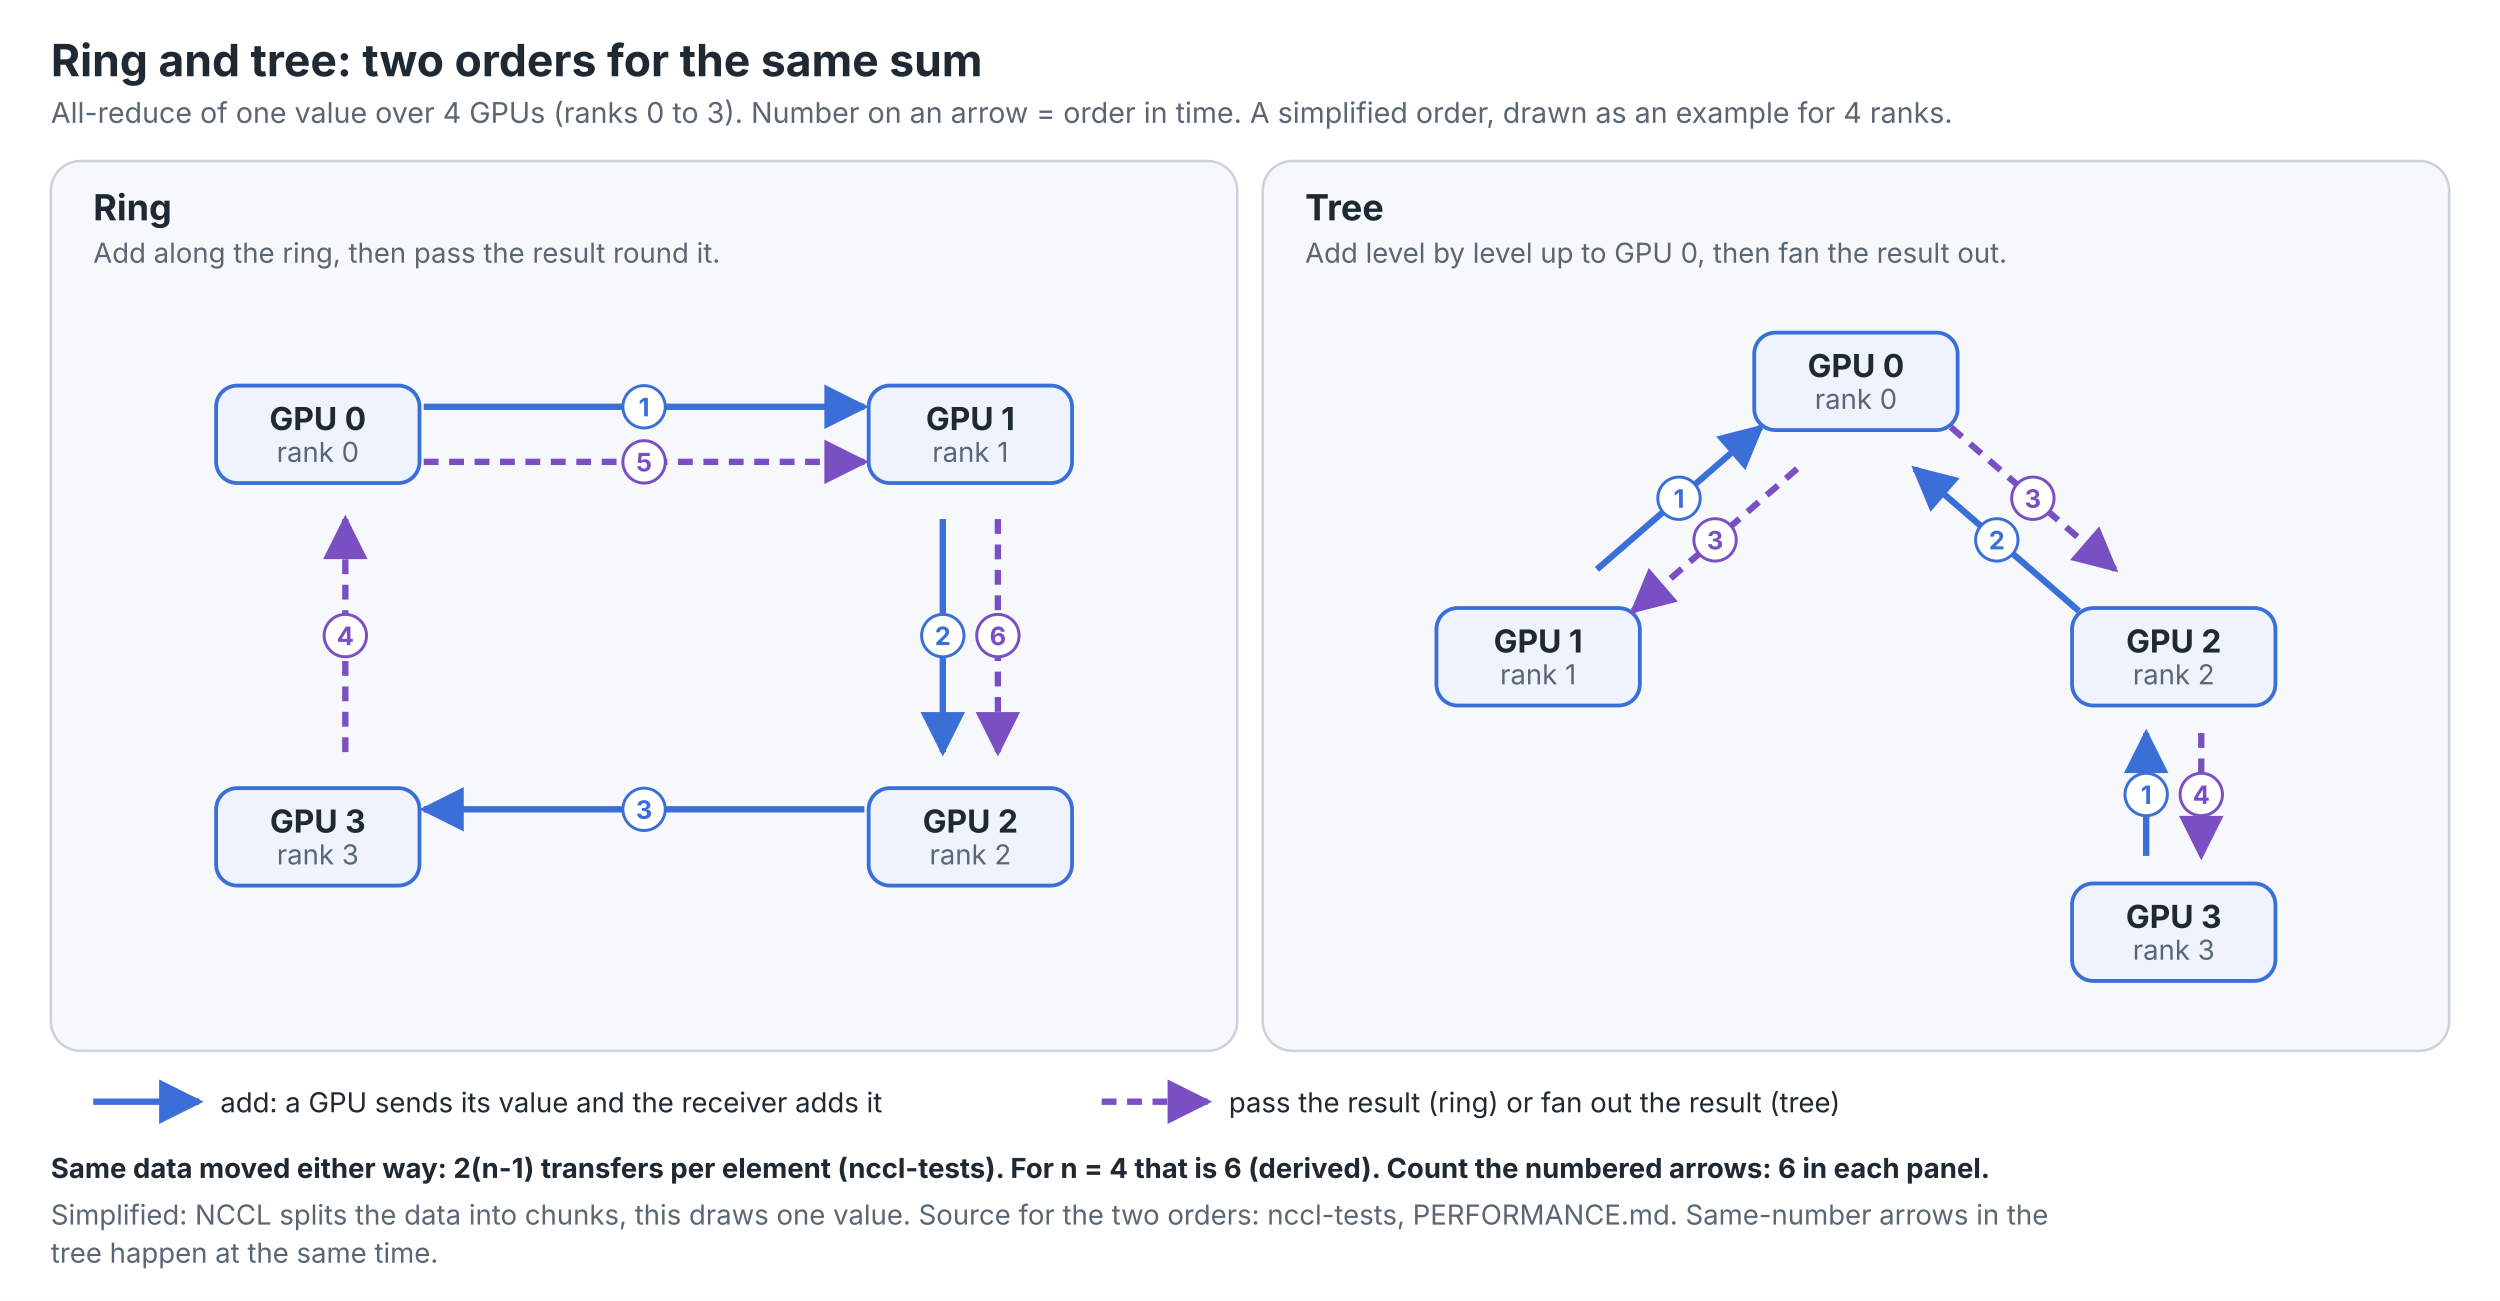
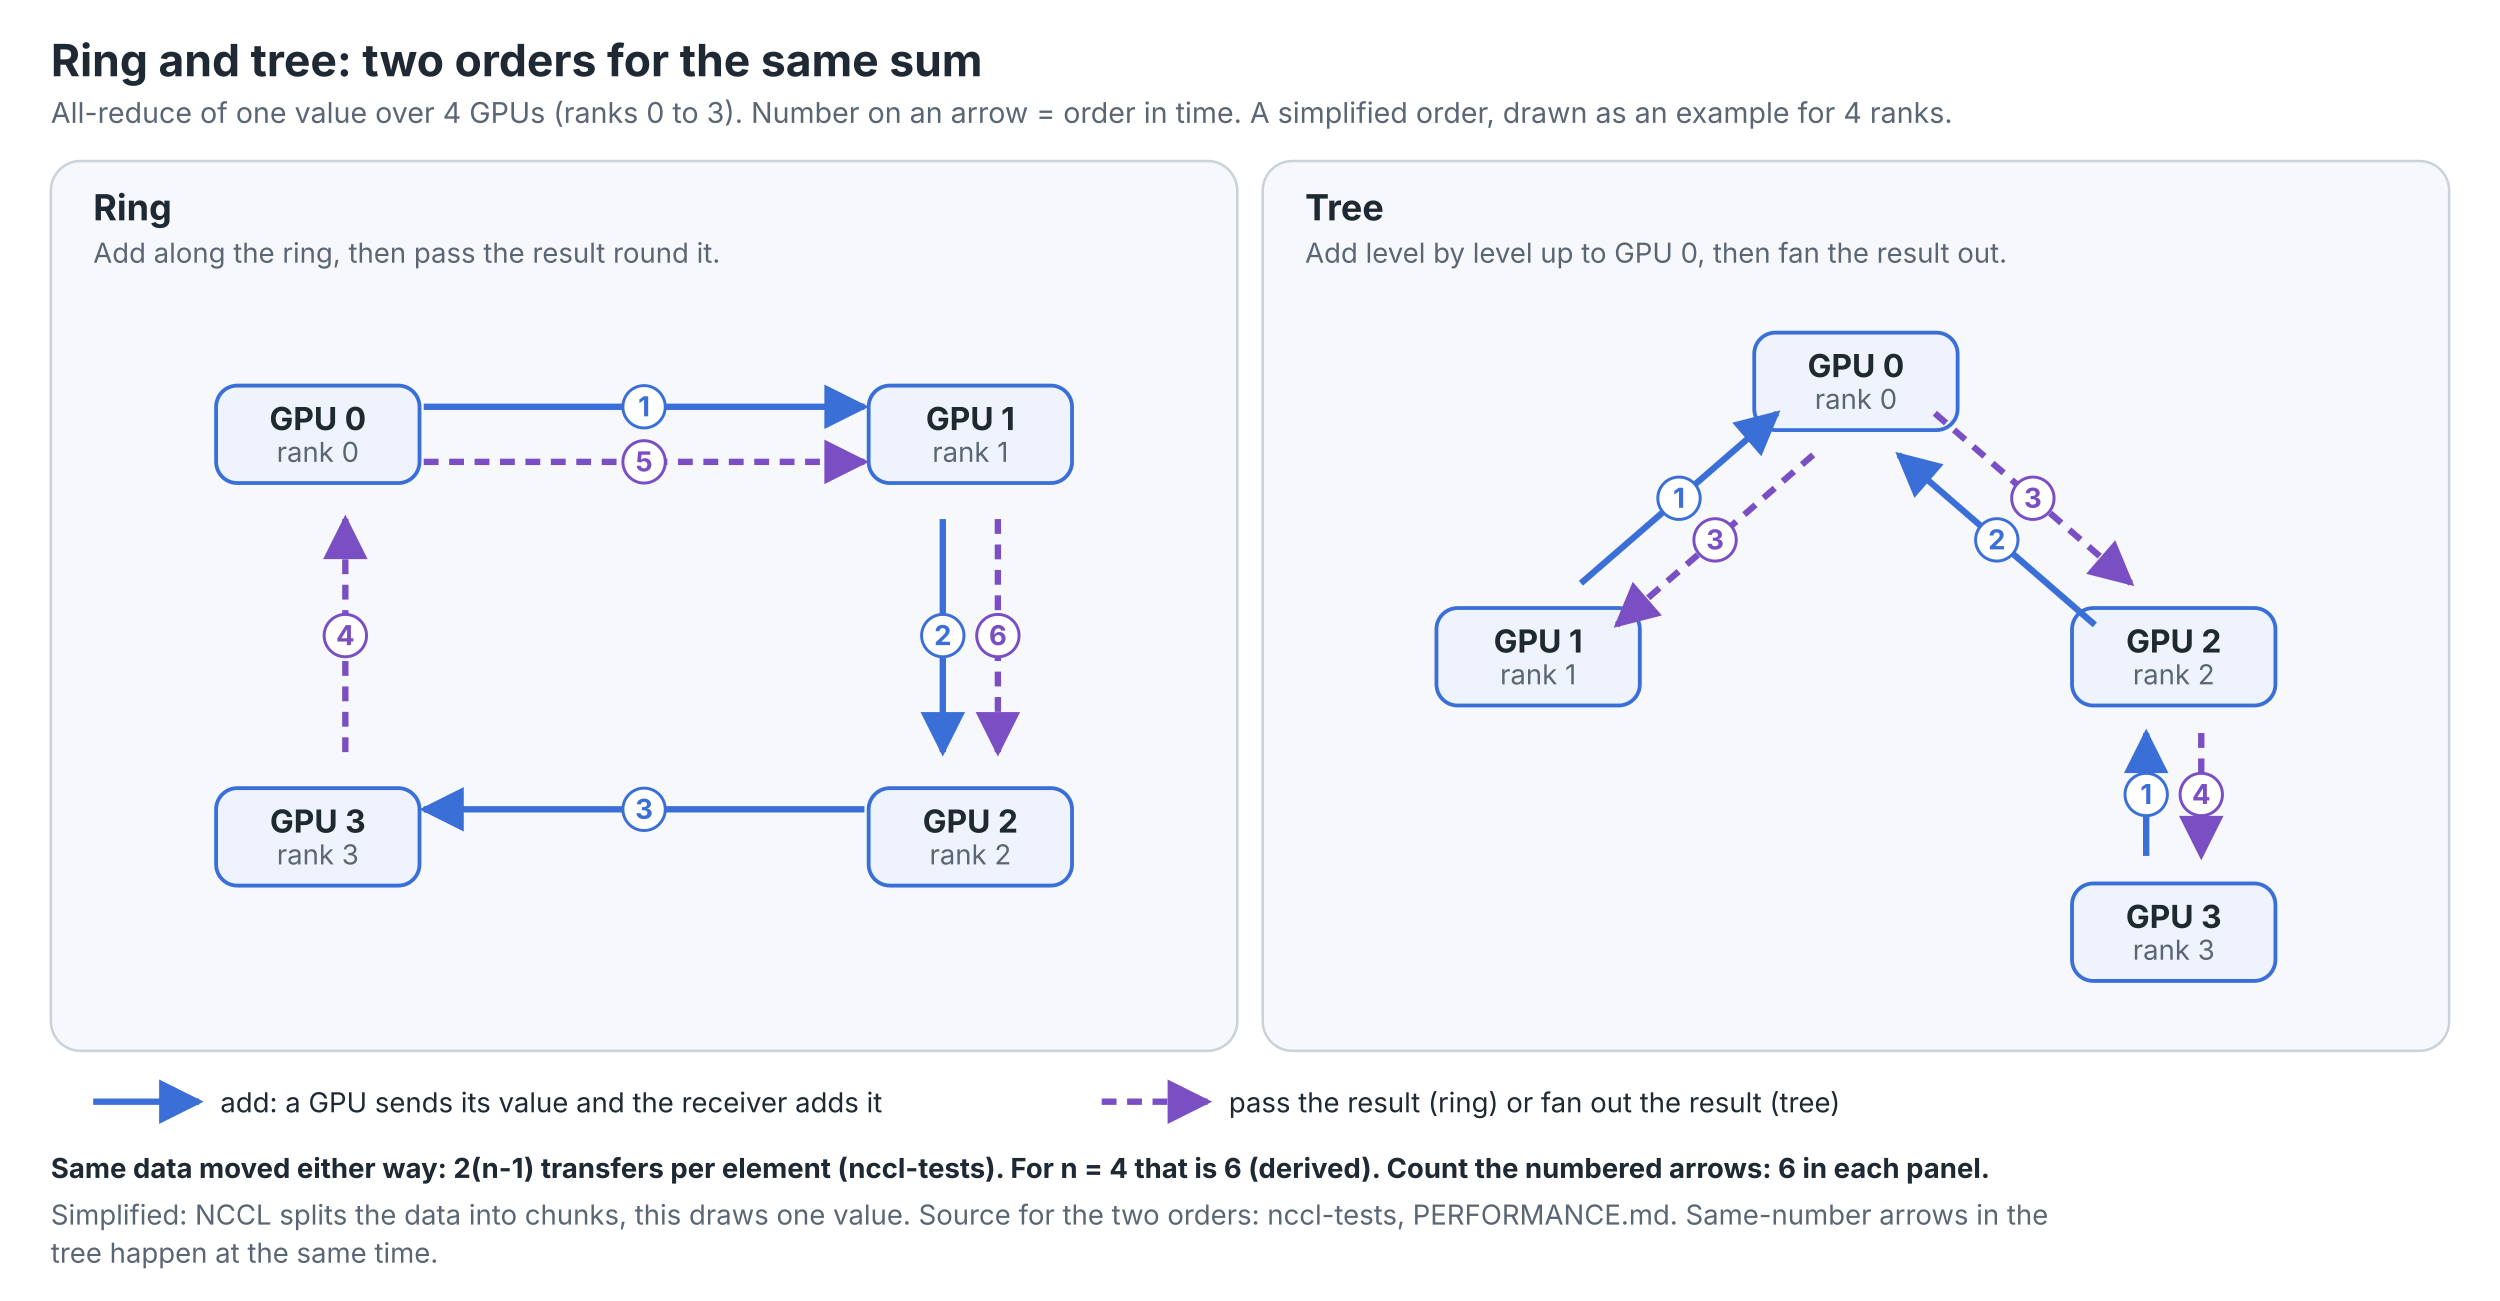
<svg xmlns="http://www.w3.org/2000/svg" viewBox="0 0 1180 614" width="1180" height="614" style="color-scheme: light">
  <rect width="100%" height="100%" fill="#ffffff" />
  <defs>
    <marker id="ar" viewBox="0 0 10 10" refX="9" refY="5" markerWidth="7" markerHeight="7" orient="auto-start-reverse">
      <path d="M0,0 L10,5 L0,10 z" fill="#5b6675" />
    </marker>
    <marker id="arB" viewBox="0 0 10 10" refX="9" refY="5" markerWidth="7" markerHeight="7" orient="auto-start-reverse">
      <path d="M0,0 L10,5 L0,10 z" fill="#3b6fd8" />
    </marker>
    <marker id="arP" viewBox="0 0 10 10" refX="9" refY="5" markerWidth="7" markerHeight="7" orient="auto-start-reverse">
      <path d="M0,0 L10,5 L0,10 z" fill="#7a4fc4" />
    </marker>
    <marker id="arT" viewBox="0 0 10 10" refX="9" refY="5" markerWidth="7" markerHeight="7" orient="auto-start-reverse">
      <path d="M0,0 L10,5 L0,10 z" fill="#0f766e" />
    </marker>
    <marker id="arG" viewBox="0 0 10 10" refX="9" refY="5" markerWidth="7" markerHeight="7" orient="auto-start-reverse">
      <path d="M0,0 L10,5 L0,10 z" fill="#2f9e5b" />
    </marker>
    <marker id="arO" viewBox="0 0 10 10" refX="9" refY="5" markerWidth="7" markerHeight="7" orient="auto-start-reverse">
      <path d="M0,0 L10,5 L0,10 z" fill="#e08a1e" />
    </marker>
  </defs>
  <text x="24" y="36" font-family="Inter, Segoe UI, Helvetica, Arial, sans-serif" font-size="21" font-weight="700" fill="#1f2933" text-anchor="start">Ring and tree: two orders for the same sum</text>
  <text x="24" y="58" font-family="Inter, Segoe UI, Helvetica, Arial, sans-serif" font-size="13.5" font-weight="400" fill="#5b6675" text-anchor="start">All-reduce of one value over 4 GPUs (ranks 0 to 3). Number on an arrow = order in time. A simplified order, drawn as an example for 4 ranks.</text>
  <rect x="24" y="76" width="560" height="420" rx="14" fill="#f6f8fb" stroke="#cbd2da" stroke-width="1.2" />
  <text x="44" y="104" font-family="Inter, Segoe UI, Helvetica, Arial, sans-serif" font-size="17" font-weight="700" fill="#1f2933" text-anchor="start">Ring</text>
  <text x="44" y="124" font-family="Inter, Segoe UI, Helvetica, Arial, sans-serif" font-size="13" font-weight="400" fill="#5b6675" text-anchor="start">Add along the ring, then pass the result round it.</text>
  <rect x="102.0" y="182.0" width="96" height="46" rx="10" fill="#eef3fd" stroke="#3b6fd8" stroke-width="1.8" />
  <text x="150" y="203" font-family="Inter, Segoe UI, Helvetica, Arial, sans-serif" font-size="15" font-weight="700" fill="#1f2933" text-anchor="middle">GPU 0</text>
  <text x="150" y="218" font-family="Inter, Segoe UI, Helvetica, Arial, sans-serif" font-size="13" font-weight="400" fill="#5b6675" text-anchor="middle">rank 0</text>
  <rect x="410.0" y="182.0" width="96" height="46" rx="10" fill="#eef3fd" stroke="#3b6fd8" stroke-width="1.8" />
  <text x="458" y="203" font-family="Inter, Segoe UI, Helvetica, Arial, sans-serif" font-size="15" font-weight="700" fill="#1f2933" text-anchor="middle">GPU 1</text>
  <text x="458" y="218" font-family="Inter, Segoe UI, Helvetica, Arial, sans-serif" font-size="13" font-weight="400" fill="#5b6675" text-anchor="middle">rank 1</text>
  <rect x="410.0" y="372.0" width="96" height="46" rx="10" fill="#eef3fd" stroke="#3b6fd8" stroke-width="1.8" />
  <text x="458" y="393" font-family="Inter, Segoe UI, Helvetica, Arial, sans-serif" font-size="15" font-weight="700" fill="#1f2933" text-anchor="middle">GPU 2</text>
  <text x="458" y="408" font-family="Inter, Segoe UI, Helvetica, Arial, sans-serif" font-size="13" font-weight="400" fill="#5b6675" text-anchor="middle">rank 2</text>
  <rect x="102.0" y="372.0" width="96" height="46" rx="10" fill="#eef3fd" stroke="#3b6fd8" stroke-width="1.8" />
  <text x="150" y="393" font-family="Inter, Segoe UI, Helvetica, Arial, sans-serif" font-size="15" font-weight="700" fill="#1f2933" text-anchor="middle">GPU 3</text>
  <text x="150" y="408" font-family="Inter, Segoe UI, Helvetica, Arial, sans-serif" font-size="13" font-weight="400" fill="#5b6675" text-anchor="middle">rank 3</text>
  <path d="M200.0,192.0 L408.0,192.0" stroke="#3b6fd8" stroke-width="3" fill="none" marker-end="url(#arB)" />
  <rect x="294.0" y="182.0" width="20" height="20" rx="10" fill="#ffffff" stroke="#3b6fd8" stroke-width="1.4" />
-   <text x="304.0" y="196.5" font-family="Inter, Segoe UI, Helvetica, Arial, sans-serif" font-size="12" font-weight="700" fill="#3b6fd8" text-anchor="middle">1</text>
+   <text x="304.0" y="196.5" font-family="Inter, Segoe UI, Helvetica, Arial, sans-serif" font-size="13" font-weight="700" fill="#3b6fd8" text-anchor="middle">1</text>
  <path d="M445.0,245.0 L445.0,355.0" stroke="#3b6fd8" stroke-width="3" fill="none" marker-end="url(#arB)" />
  <rect x="435.0" y="290.0" width="20" height="20" rx="10" fill="#ffffff" stroke="#3b6fd8" stroke-width="1.4" />
-   <text x="445.0" y="304.5" font-family="Inter, Segoe UI, Helvetica, Arial, sans-serif" font-size="12" font-weight="700" fill="#3b6fd8" text-anchor="middle">2</text>
+   <text x="445.0" y="304.5" font-family="Inter, Segoe UI, Helvetica, Arial, sans-serif" font-size="13" font-weight="700" fill="#3b6fd8" text-anchor="middle">2</text>
  <path d="M408.0,382.0 L200.0,382.0" stroke="#3b6fd8" stroke-width="3" fill="none" marker-end="url(#arB)" />
  <rect x="294.0" y="372.0" width="20" height="20" rx="10" fill="#ffffff" stroke="#3b6fd8" stroke-width="1.4" />
-   <text x="304.0" y="386.5" font-family="Inter, Segoe UI, Helvetica, Arial, sans-serif" font-size="12" font-weight="700" fill="#3b6fd8" text-anchor="middle">3</text>
+   <text x="304.0" y="386.5" font-family="Inter, Segoe UI, Helvetica, Arial, sans-serif" font-size="13" font-weight="700" fill="#3b6fd8" text-anchor="middle">3</text>
  <path d="M163.0,355.0 L163.0,245.0" stroke="#7a4fc4" stroke-width="3" fill="none" stroke-dasharray="7 5" marker-end="url(#arP)" />
  <rect x="153.0" y="290.0" width="20" height="20" rx="10" fill="#ffffff" stroke="#7a4fc4" stroke-width="1.4" />
-   <text x="163.0" y="304.5" font-family="Inter, Segoe UI, Helvetica, Arial, sans-serif" font-size="12" font-weight="700" fill="#7a4fc4" text-anchor="middle">4</text>
+   <text x="163.0" y="304.5" font-family="Inter, Segoe UI, Helvetica, Arial, sans-serif" font-size="13" font-weight="700" fill="#7a4fc4" text-anchor="middle">4</text>
  <path d="M200.0,218.0 L408.0,218.0" stroke="#7a4fc4" stroke-width="3" fill="none" stroke-dasharray="7 5" marker-end="url(#arP)" />
  <rect x="294.0" y="208.0" width="20" height="20" rx="10" fill="#ffffff" stroke="#7a4fc4" stroke-width="1.4" />
-   <text x="304.0" y="222.5" font-family="Inter, Segoe UI, Helvetica, Arial, sans-serif" font-size="12" font-weight="700" fill="#7a4fc4" text-anchor="middle">5</text>
+   <text x="304.0" y="222.5" font-family="Inter, Segoe UI, Helvetica, Arial, sans-serif" font-size="13" font-weight="700" fill="#7a4fc4" text-anchor="middle">5</text>
  <path d="M471.0,245.0 L471.0,355.0" stroke="#7a4fc4" stroke-width="3" fill="none" stroke-dasharray="7 5" marker-end="url(#arP)" />
  <rect x="461.0" y="290.0" width="20" height="20" rx="10" fill="#ffffff" stroke="#7a4fc4" stroke-width="1.4" />
-   <text x="471.0" y="304.5" font-family="Inter, Segoe UI, Helvetica, Arial, sans-serif" font-size="12" font-weight="700" fill="#7a4fc4" text-anchor="middle">6</text>
+   <text x="471.0" y="304.5" font-family="Inter, Segoe UI, Helvetica, Arial, sans-serif" font-size="13" font-weight="700" fill="#7a4fc4" text-anchor="middle">6</text>
  <rect x="596" y="76" width="560" height="420" rx="14" fill="#f6f8fb" stroke="#cbd2da" stroke-width="1.2" />
  <text x="616" y="104" font-family="Inter, Segoe UI, Helvetica, Arial, sans-serif" font-size="17" font-weight="700" fill="#1f2933" text-anchor="start">Tree</text>
  <text x="616" y="124" font-family="Inter, Segoe UI, Helvetica, Arial, sans-serif" font-size="13" font-weight="400" fill="#5b6675" text-anchor="start">Add level by level up to GPU 0, then fan the result out.</text>
  <rect x="828.0" y="157.0" width="96" height="46" rx="10" fill="#eef3fd" stroke="#3b6fd8" stroke-width="1.8" />
  <text x="876" y="178" font-family="Inter, Segoe UI, Helvetica, Arial, sans-serif" font-size="15" font-weight="700" fill="#1f2933" text-anchor="middle">GPU 0</text>
  <text x="876" y="193" font-family="Inter, Segoe UI, Helvetica, Arial, sans-serif" font-size="13" font-weight="400" fill="#5b6675" text-anchor="middle">rank 0</text>
  <rect x="678.0" y="287.0" width="96" height="46" rx="10" fill="#eef3fd" stroke="#3b6fd8" stroke-width="1.8" />
  <text x="726" y="308" font-family="Inter, Segoe UI, Helvetica, Arial, sans-serif" font-size="15" font-weight="700" fill="#1f2933" text-anchor="middle">GPU 1</text>
  <text x="726" y="323" font-family="Inter, Segoe UI, Helvetica, Arial, sans-serif" font-size="13" font-weight="400" fill="#5b6675" text-anchor="middle">rank 1</text>
  <rect x="978.0" y="287.0" width="96" height="46" rx="10" fill="#eef3fd" stroke="#3b6fd8" stroke-width="1.8" />
  <text x="1026" y="308" font-family="Inter, Segoe UI, Helvetica, Arial, sans-serif" font-size="15" font-weight="700" fill="#1f2933" text-anchor="middle">GPU 2</text>
  <text x="1026" y="323" font-family="Inter, Segoe UI, Helvetica, Arial, sans-serif" font-size="13" font-weight="400" fill="#5b6675" text-anchor="middle">rank 2</text>
  <rect x="978.0" y="417.0" width="96" height="46" rx="10" fill="#eef3fd" stroke="#3b6fd8" stroke-width="1.8" />
  <text x="1026" y="438" font-family="Inter, Segoe UI, Helvetica, Arial, sans-serif" font-size="15" font-weight="700" fill="#1f2933" text-anchor="middle">GPU 3</text>
  <text x="1026" y="453" font-family="Inter, Segoe UI, Helvetica, Arial, sans-serif" font-size="13" font-weight="400" fill="#5b6675" text-anchor="middle">rank 3</text>
-   <path d="M753.759,268.739 L831.213,201.613" stroke="#3b6fd8" stroke-width="3" fill="none" marker-end="url(#arB)" />
+   <path d="M746.202,275.289 L838.77,195.063" stroke="#3b6fd8" stroke-width="3" fill="none" marker-end="url(#arB)" />
  <rect x="782.486" y="225.176" width="20" height="20" rx="10" fill="#ffffff" stroke="#3b6fd8" stroke-width="1.4" />
-   <text x="792.486" y="239.676" font-family="Inter, Segoe UI, Helvetica, Arial, sans-serif" font-size="12" font-weight="700" fill="#3b6fd8" text-anchor="middle">1</text>
+   <text x="792.486" y="239.676" font-family="Inter, Segoe UI, Helvetica, Arial, sans-serif" font-size="13" font-weight="700" fill="#3b6fd8" text-anchor="middle">1</text>
  <path d="M1013.0,404.0 L1013.0,346.0" stroke="#3b6fd8" stroke-width="3" fill="none" marker-end="url(#arB)" />
  <rect x="1003.0" y="365.0" width="20" height="20" rx="10" fill="#ffffff" stroke="#3b6fd8" stroke-width="1.4" />
-   <text x="1013.0" y="379.5" font-family="Inter, Segoe UI, Helvetica, Arial, sans-serif" font-size="12" font-weight="700" fill="#3b6fd8" text-anchor="middle">1</text>
-   <path d="M981.213,288.387 L903.759,221.261" stroke="#3b6fd8" stroke-width="3" fill="none" marker-end="url(#arB)" />
+   <text x="1013.0" y="379.5" font-family="Inter, Segoe UI, Helvetica, Arial, sans-serif" font-size="13" font-weight="700" fill="#3b6fd8" text-anchor="middle">1</text>
+   <path d="M988.77,294.937 L896.202,214.711" stroke="#3b6fd8" stroke-width="3" fill="none" marker-end="url(#arB)" />
  <rect x="932.486" y="244.824" width="20" height="20" rx="10" fill="#ffffff" stroke="#3b6fd8" stroke-width="1.4" />
-   <text x="942.486" y="259.324" font-family="Inter, Segoe UI, Helvetica, Arial, sans-serif" font-size="12" font-weight="700" fill="#3b6fd8" text-anchor="middle">2</text>
-   <path d="M848.241,221.261 L770.787,288.387" stroke="#7a4fc4" stroke-width="3" fill="none" stroke-dasharray="7 5" marker-end="url(#arP)" />
+   <text x="942.486" y="259.324" font-family="Inter, Segoe UI, Helvetica, Arial, sans-serif" font-size="13" font-weight="700" fill="#3b6fd8" text-anchor="middle">2</text>
+   <path d="M855.798,214.711 L763.23,294.937" stroke="#7a4fc4" stroke-width="3" fill="none" stroke-dasharray="7 5" marker-end="url(#arP)" />
  <rect x="799.514" y="244.824" width="20" height="20" rx="10" fill="#ffffff" stroke="#7a4fc4" stroke-width="1.4" />
-   <text x="809.514" y="259.324" font-family="Inter, Segoe UI, Helvetica, Arial, sans-serif" font-size="12" font-weight="700" fill="#7a4fc4" text-anchor="middle">3</text>
-   <path d="M920.787,201.613 L998.241,268.739" stroke="#7a4fc4" stroke-width="3" fill="none" stroke-dasharray="7 5" marker-end="url(#arP)" />
+   <text x="809.514" y="259.324" font-family="Inter, Segoe UI, Helvetica, Arial, sans-serif" font-size="13" font-weight="700" fill="#7a4fc4" text-anchor="middle">3</text>
+   <path d="M913.23,195.063 L1005.798,275.289" stroke="#7a4fc4" stroke-width="3" fill="none" stroke-dasharray="7 5" marker-end="url(#arP)" />
  <rect x="949.514" y="225.176" width="20" height="20" rx="10" fill="#ffffff" stroke="#7a4fc4" stroke-width="1.4" />
-   <text x="959.514" y="239.676" font-family="Inter, Segoe UI, Helvetica, Arial, sans-serif" font-size="12" font-weight="700" fill="#7a4fc4" text-anchor="middle">3</text>
+   <text x="959.514" y="239.676" font-family="Inter, Segoe UI, Helvetica, Arial, sans-serif" font-size="13" font-weight="700" fill="#7a4fc4" text-anchor="middle">3</text>
  <path d="M1039.0,346.0 L1039.0,404.0" stroke="#7a4fc4" stroke-width="3" fill="none" stroke-dasharray="7 5" marker-end="url(#arP)" />
  <rect x="1029.0" y="365.0" width="20" height="20" rx="10" fill="#ffffff" stroke="#7a4fc4" stroke-width="1.4" />
-   <text x="1039.0" y="379.5" font-family="Inter, Segoe UI, Helvetica, Arial, sans-serif" font-size="12" font-weight="700" fill="#7a4fc4" text-anchor="middle">4</text>
+   <text x="1039.0" y="379.5" font-family="Inter, Segoe UI, Helvetica, Arial, sans-serif" font-size="13" font-weight="700" fill="#7a4fc4" text-anchor="middle">4</text>
  <path d="M44,520 L94,520" stroke="#3b6fd8" stroke-width="3" fill="none" marker-end="url(#arB)" />
  <text x="104" y="525" font-family="Inter, Segoe UI, Helvetica, Arial, sans-serif" font-size="13" font-weight="400" fill="#1f2933" text-anchor="start">add: a GPU sends its value and the receiver adds it</text>
  <path d="M520,520 L570,520" stroke="#7a4fc4" stroke-width="3" fill="none" stroke-dasharray="7 5" marker-end="url(#arP)" />
  <text x="580" y="525" font-family="Inter, Segoe UI, Helvetica, Arial, sans-serif" font-size="13" font-weight="400" fill="#1f2933" text-anchor="start">pass the result (ring) or fan out the result (tree)</text>
  <text x="24" y="556" font-family="Inter, Segoe UI, Helvetica, Arial, sans-serif" font-size="13" font-weight="700" fill="#1f2933" text-anchor="start">Same data moved either way: 2(n-1) transfers per element (nccl-tests). For n = 4 that is 6 (derived). Count the numbered arrows: 6 in each panel.</text>
  <text x="24" y="578" font-family="Inter, Segoe UI, Helvetica, Arial, sans-serif" font-size="13" font-weight="400" fill="#5b6675" text-anchor="start">Simplified: NCCL splits the data into chunks, this draws one value. Source for the two orders: nccl-tests, PERFORMANCE.md. Same-number arrows in the</text>
  <text x="24" y="596" font-family="Inter, Segoe UI, Helvetica, Arial, sans-serif" font-size="13" font-weight="400" fill="#5b6675" text-anchor="start">tree happen at the same time.</text>
</svg>
